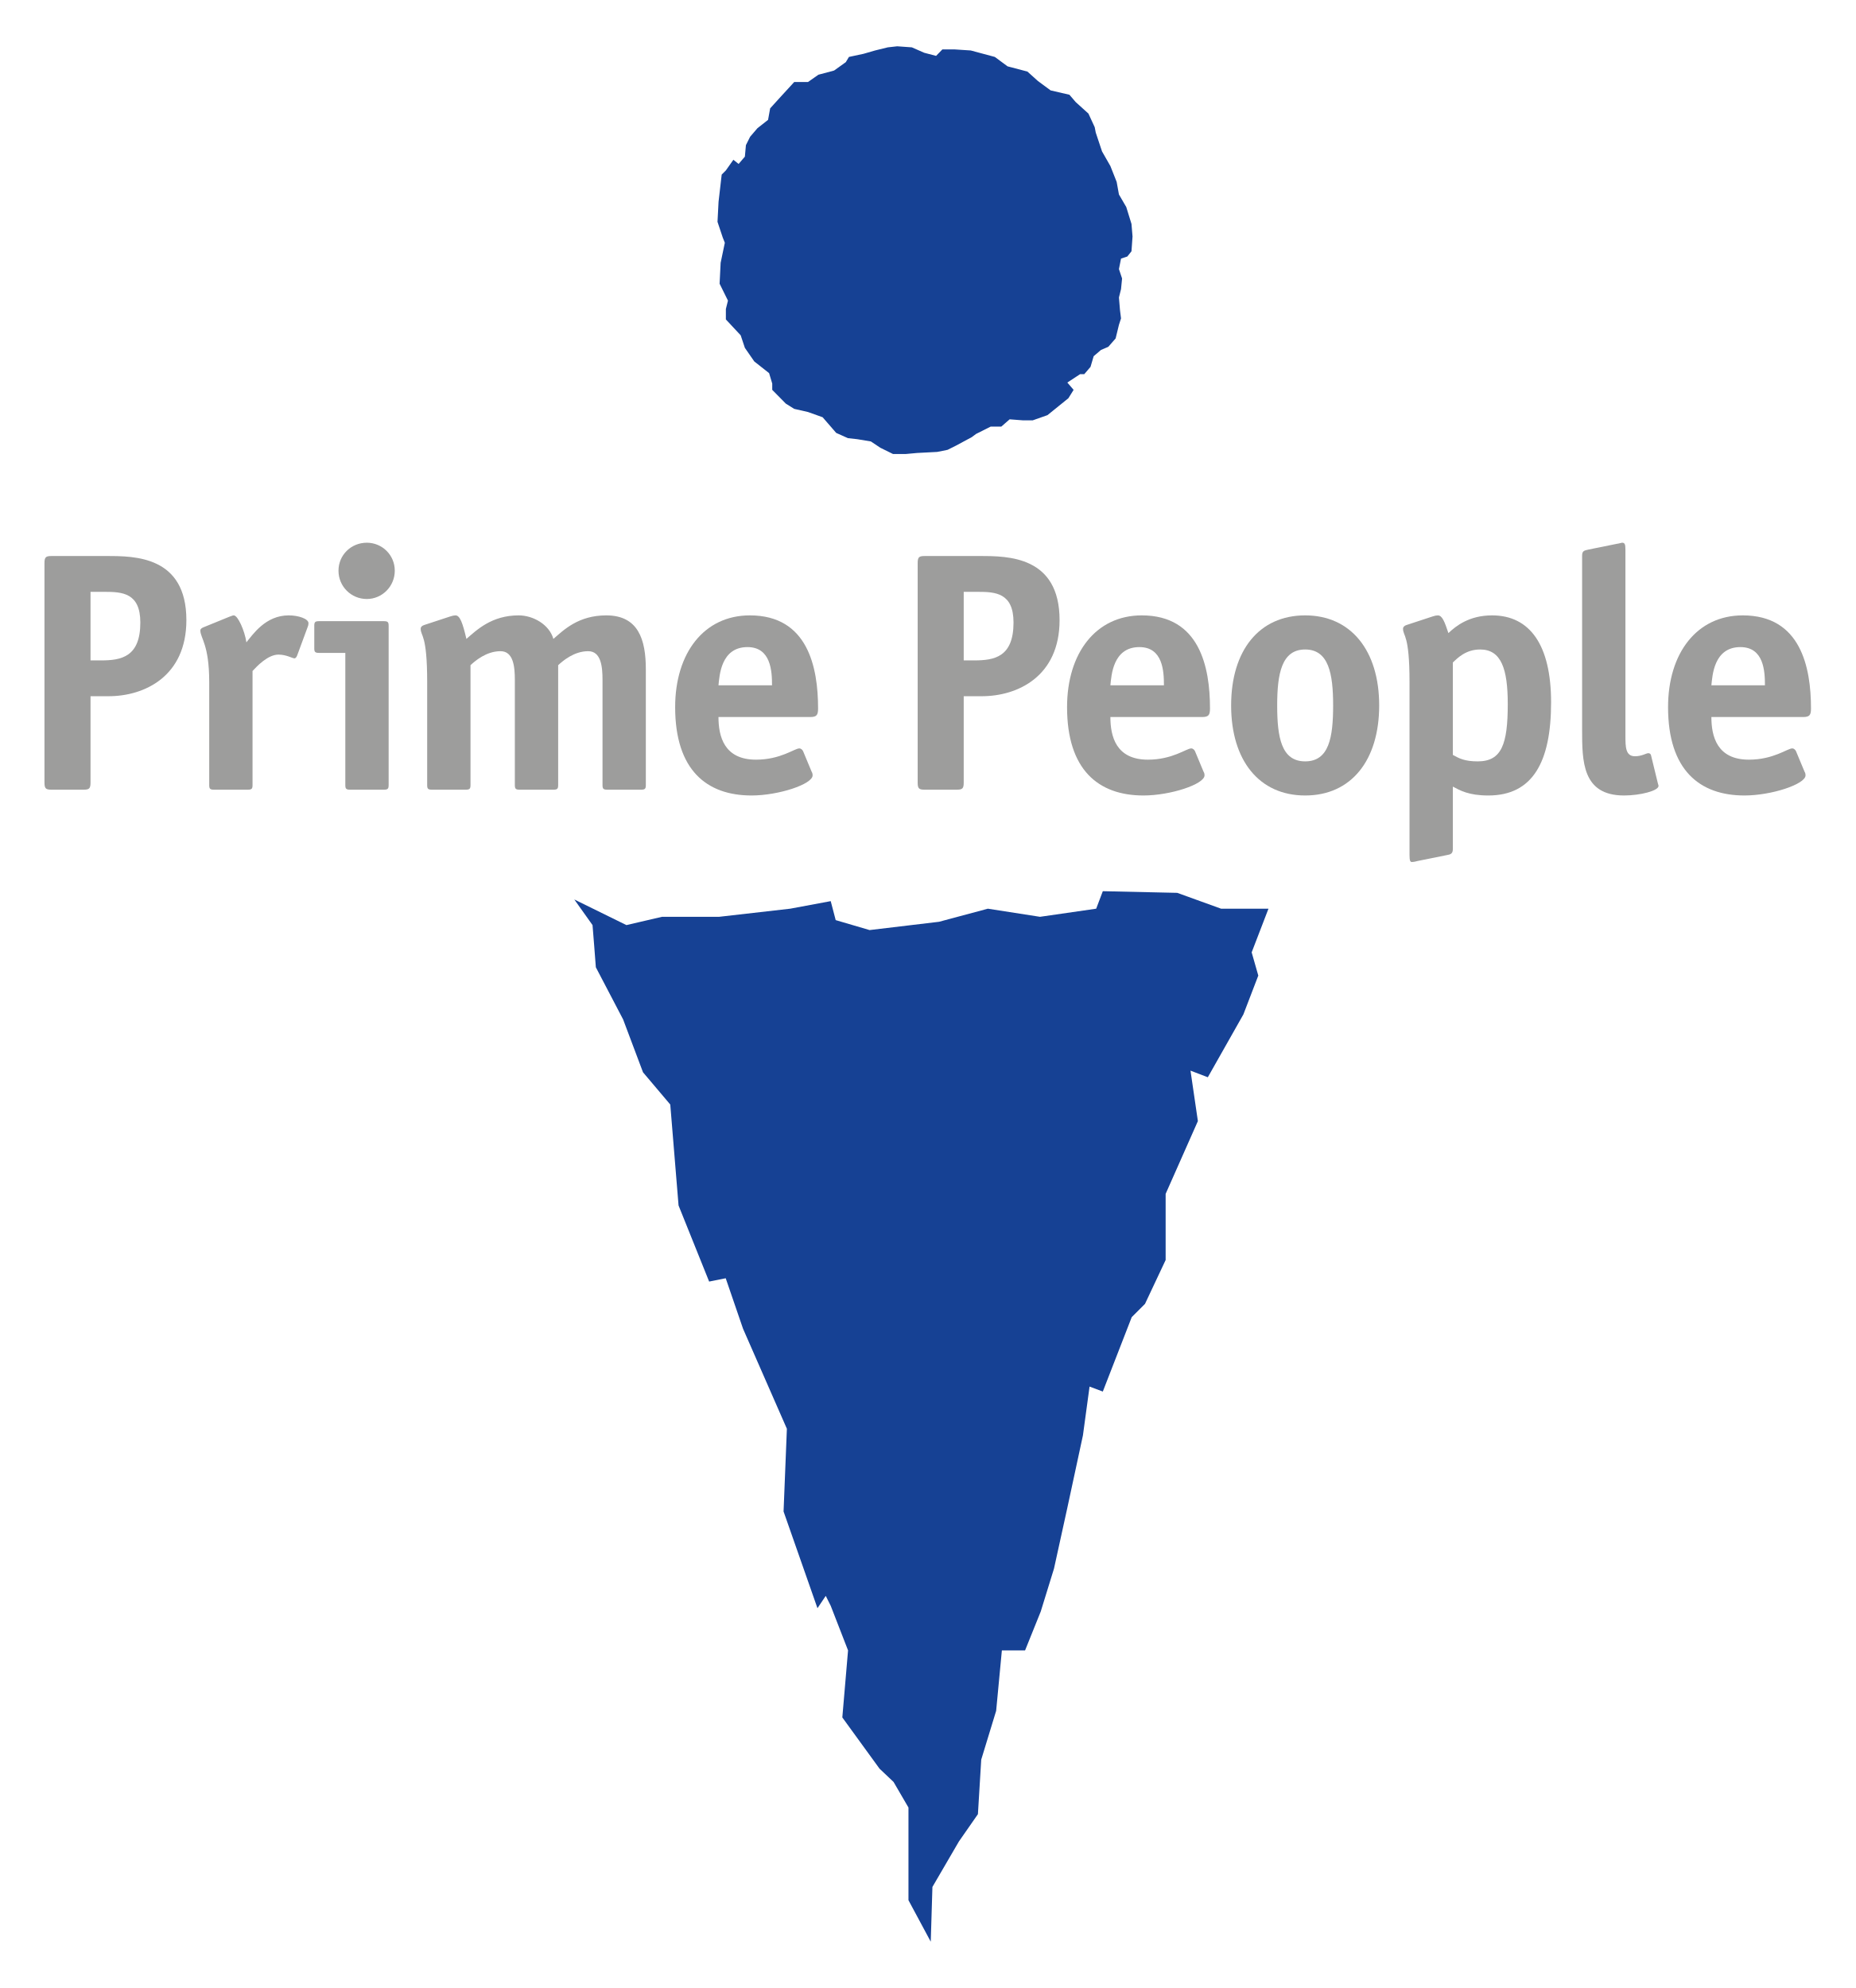
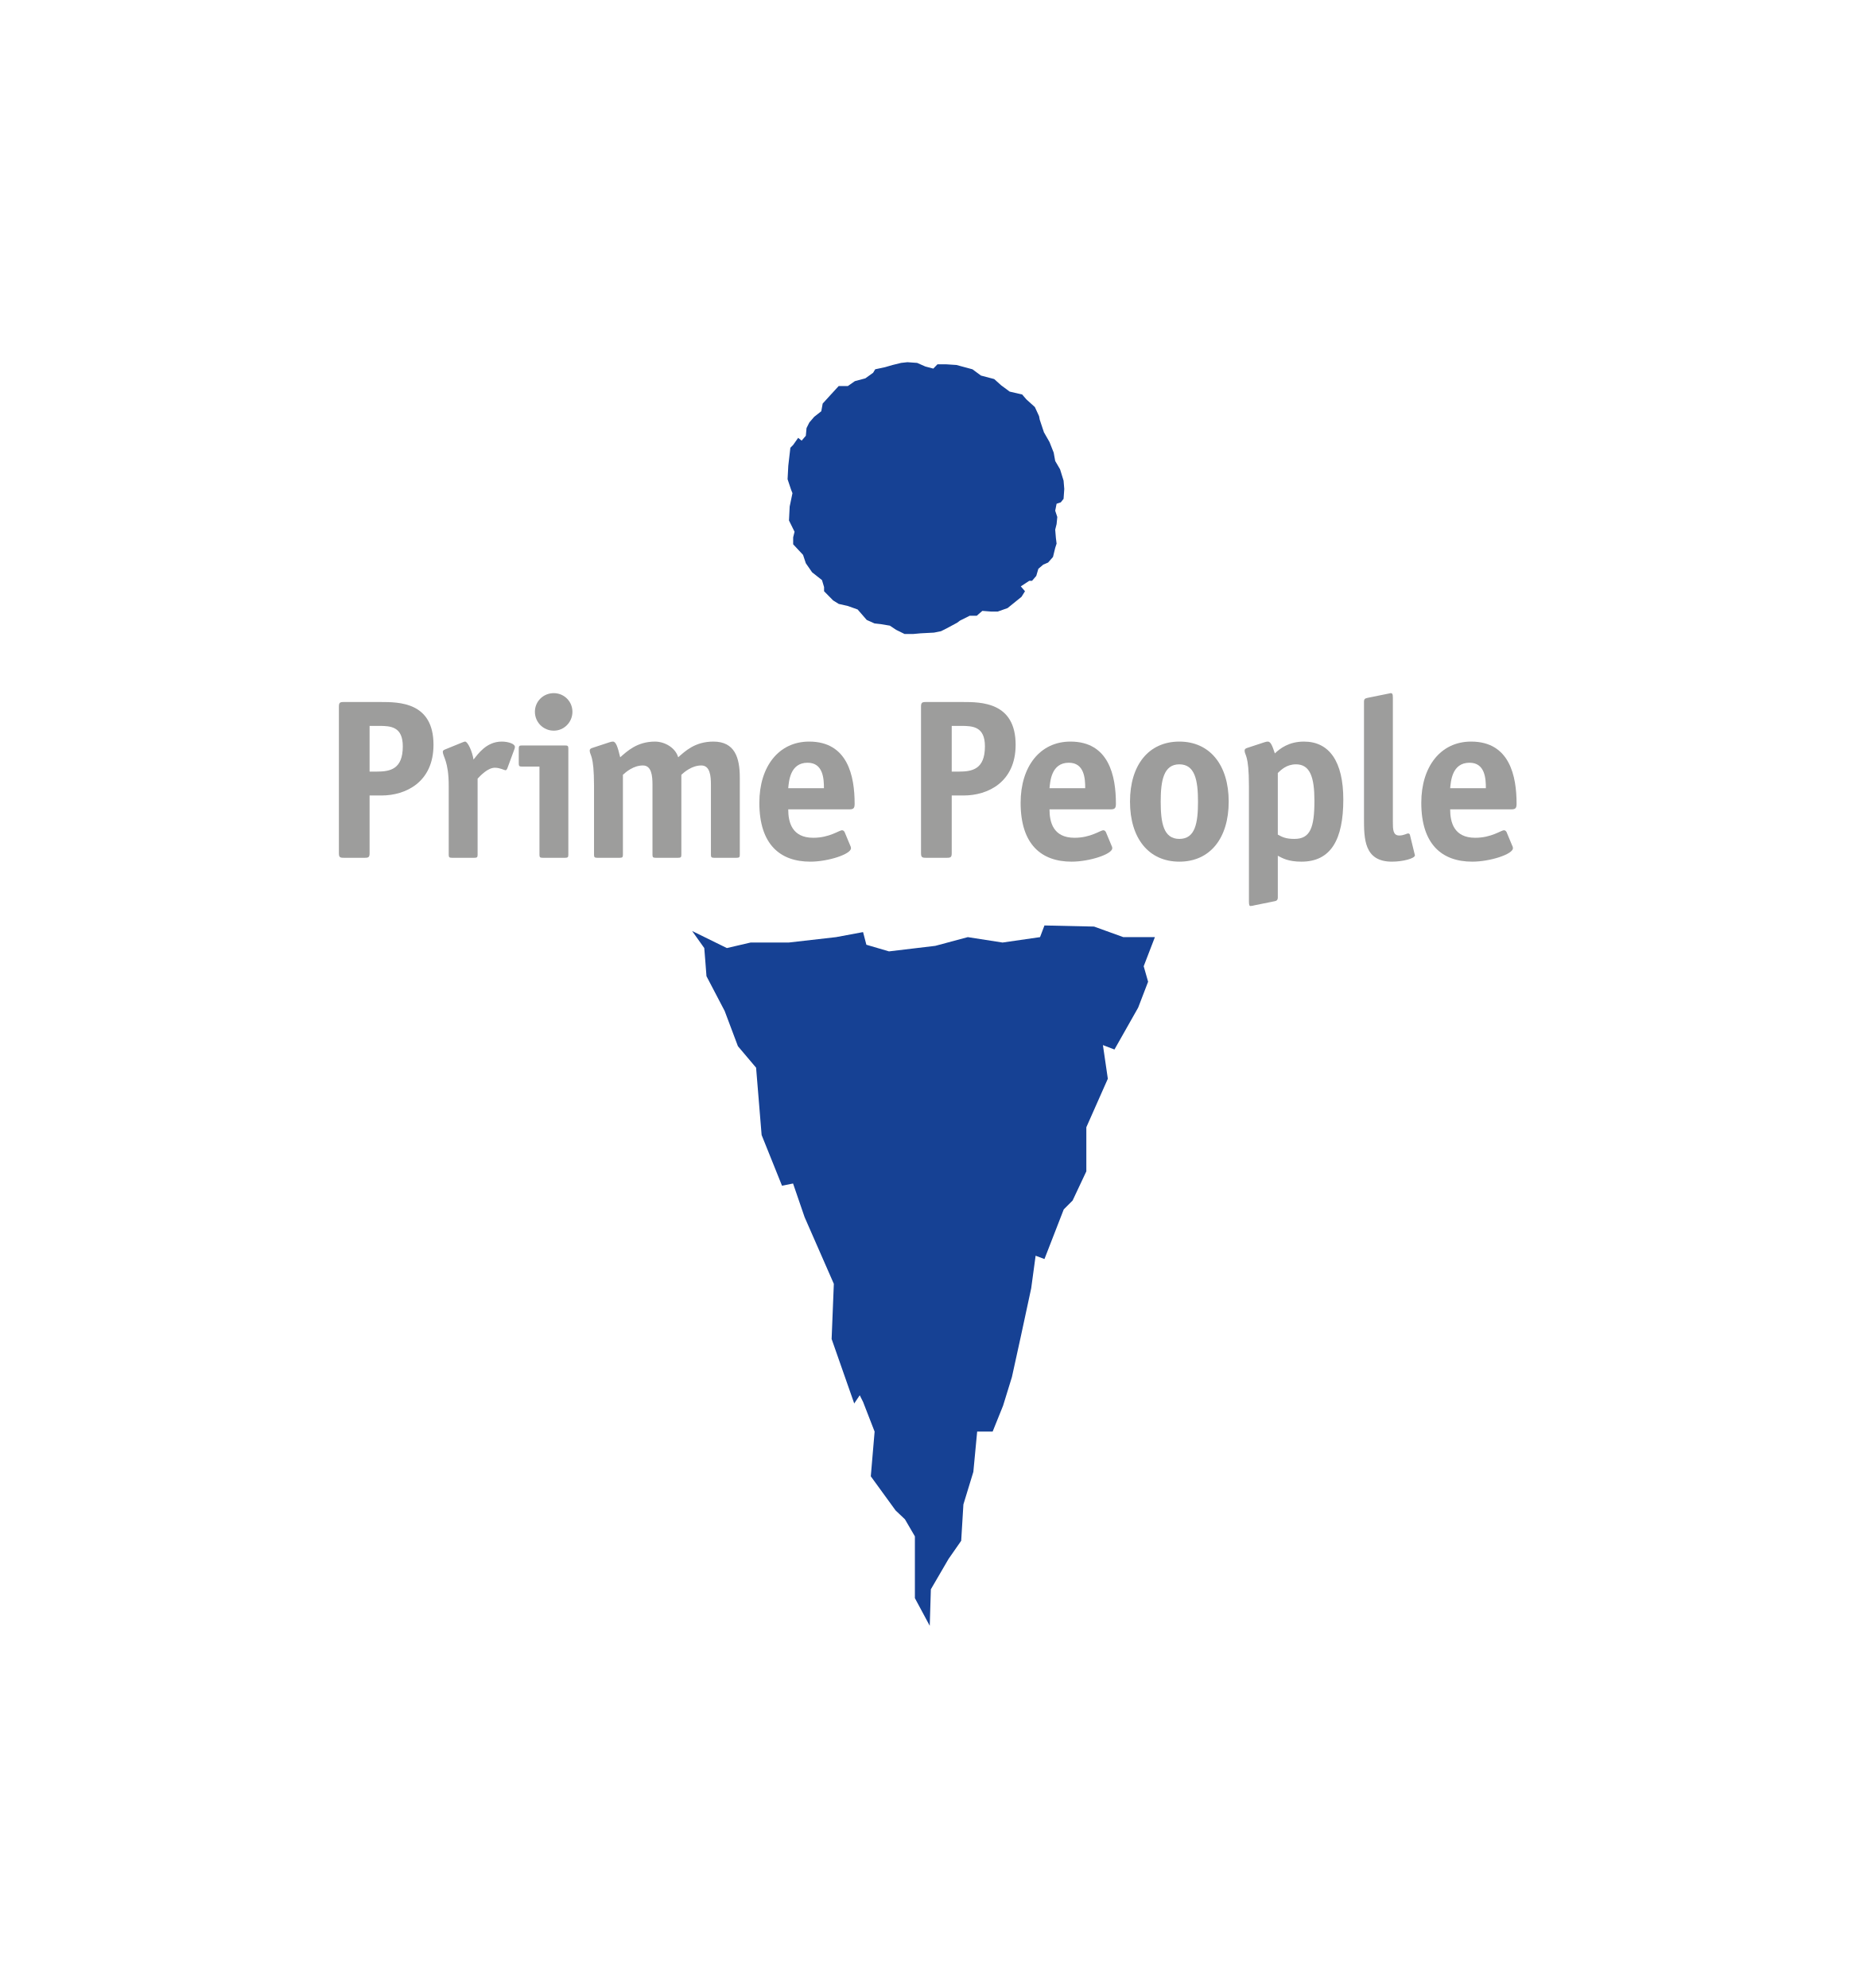
- <svg xmlns="http://www.w3.org/2000/svg" version="1.1" x="0px" y="0px" width="595.275px" height="637.795px" viewBox="0 0 595.275 637.795" enable-background="new 0 0 595.275 637.795" xml:space="preserve">
+ <svg xmlns="http://www.w3.org/2000/svg" enable-background="new 0 0 595.275 637.795" height="637.795px" version="1.1" viewBox="-148.819 -159.449 892.912 956.692" width="595.275px" x="0px" xml:space="preserve" y="0px">
  <g id="Hintergrund">
</g>
-   <g id="Hilfslinien" display="none">
+   <g display="none" id="Hilfslinien">
</g>
  <g id="Vordergrund">
    <g>
      <g>
-         <path fill="#9D9D9C" d="M29.042,251.052c0,1.969-0.438,2.297-2.298,2.297H16.566c-1.86,0-2.297-0.328-2.297-2.297v-70.37     c0-1.97,0.437-2.298,2.297-2.298h17.73c8.864,0,25.499,0,25.499,20.574c0,18.059-13.46,24.404-24.952,24.404h-5.801V251.052z      M32.437,211.872c6.456,0,12.584-1.096,12.584-12.148c0-9.521-5.8-9.85-11.492-9.85h-4.487v21.998H32.437z" />
-         <path fill="#9D9D9C" d="M81.021,251.817c0,1.203-0.218,1.531-1.532,1.531H68.655c-1.314,0-1.534-0.328-1.534-1.531v-33.051     c0-12.039-2.845-14.009-2.845-16.525c0-0.438,0.438-0.766,0.985-0.984l8.318-3.393c0.437-0.11,0.985-0.438,1.422-0.438     c1.313,0,3.503,4.925,4.049,8.646c2.079-2.517,6.128-8.646,13.571-8.646c3.174,0,6.348,1.095,6.348,2.517     c0,0.438-0.11,0.876-0.22,1.096l-3.393,9.191c-0.11,0.329-0.437,0.985-0.875,0.985c-0.656,0-2.626-1.203-5.144-1.203     c-3.392,0-6.895,3.72-8.317,5.253V251.817z" />
-         <path fill="#9D9D9C" d="M124.684,251.817c0,1.203-0.218,1.531-1.531,1.531h-10.834c-1.313,0-1.533-0.328-1.533-1.531v-42.354     h-8.426c-1.313,0-1.533-0.328-1.533-1.532v-7.113c0-1.204,0.219-1.532,1.533-1.532h20.794c1.313,0,1.531,0.328,1.531,1.532     V251.817z M117.679,192.173c-5.034,0-9.083-4.05-9.083-9.084s4.049-8.975,9.083-8.975c4.925,0,8.974,3.94,8.974,8.975     S122.604,192.173,117.679,192.173z" />
-         <path fill="#9D9D9C" d="M207.199,251.817c0,1.203-0.22,1.531-1.531,1.531h-10.836c-1.312,0-1.532-0.328-1.532-1.531v-33.708     c0-4.158-0.438-9.192-4.596-9.192c-4.597,0-8.208,3.174-9.631,4.486v38.414c0,1.203-0.22,1.531-1.532,1.531h-10.836     c-1.312,0-1.531-0.328-1.531-1.531v-33.708c0-4.158-0.438-9.192-4.596-9.192c-4.597,0-8.208,3.174-9.631,4.486v38.414     c0,1.203-0.22,1.531-1.532,1.531h-10.834c-1.314,0-1.534-0.328-1.534-1.531v-33.051c0-15.432-2.079-14.557-2.079-17.073     c0-0.547,0.438-0.985,1.204-1.204l8.318-2.735c0.656-0.218,1.203-0.328,1.641-0.328c1.423,0,2.299,2.407,3.502,7.552     c3.282-2.846,8.098-7.552,16.745-7.552c4.705,0,9.849,2.955,11.163,7.552c3.282-2.846,7.989-7.552,16.963-7.552     c10.286,0,12.694,7.771,12.694,17.292V251.817z" />
-         <path fill="#9D9D9C" d="M260.379,247.55c0.219,0.328,0.328,0.766,0.328,1.203c0,2.846-10.944,6.457-19.589,6.457     c-14.447,0-24.514-8.207-24.514-28.345c0-17.401,9.301-29.439,23.967-29.439c18.605,0,21.888,16.636,21.888,29.878     c0,2.078-0.438,2.735-2.518,2.735h-29.438c0,6.128,1.75,13.679,12.038,13.679c7.88,0,12.366-3.611,13.899-3.611     c0.546,0,0.985,0.438,1.204,0.877L260.379,247.55z M247.683,219.86c0-4.486-0.327-12.258-7.88-12.258     c-8.535,0-8.974,9.193-9.301,12.258H247.683z" />
-         <path fill="#9D9D9C" d="M309.182,251.052c0,1.969-0.438,2.297-2.299,2.297h-10.178c-1.86,0-2.297-0.328-2.297-2.297v-70.37     c0-1.97,0.437-2.298,2.297-2.298h17.731c8.864,0,25.499,0,25.499,20.574c0,18.059-13.461,24.404-24.953,24.404h-5.8V251.052z      M312.575,211.872c6.456,0,12.585-1.096,12.585-12.148c0-9.521-5.8-9.85-11.492-9.85h-4.486v21.998H312.575z" />
-         <path fill="#9D9D9C" d="M386.113,247.55c0.22,0.328,0.327,0.766,0.327,1.203c0,2.846-10.943,6.457-19.589,6.457     c-14.446,0-24.514-8.207-24.514-28.345c0-17.401,9.301-29.439,23.968-29.439c18.604,0,21.888,16.636,21.888,29.878     c0,2.078-0.439,2.735-2.519,2.735h-29.438c0,6.128,1.751,13.679,12.039,13.679c7.879,0,12.365-3.611,13.897-3.611     c0.547,0,0.985,0.438,1.205,0.877L386.113,247.55z M373.417,219.86c0-4.486-0.327-12.258-7.879-12.258     c-8.536,0-8.975,9.193-9.302,12.258H373.417z" />
-         <path fill="#9D9D9C" d="M418.723,255.21c-14.775,0-23.75-11.272-23.75-28.893c0-17.619,8.975-28.892,23.75-28.892     c14.665,0,23.748,11.272,23.748,28.892C442.471,243.938,433.497,255.21,418.723,255.21z M427.697,226.317     c0-10.178-1.424-17.947-8.975-17.947c-7.553,0-8.974,7.77-8.974,17.947s1.312,17.948,8.974,17.948     C426.383,244.266,427.697,236.604,427.697,226.317z" />
-         <path fill="#9D9D9C" d="M466.104,272.392c0,1.533-0.766,1.752-2.079,1.971l-9.194,1.859c-0.328,0.11-1.313,0.329-1.86,0.329     s-0.765-0.438-0.765-2.299v-55.485c0-15.432-2.08-14.557-2.08-17.073c0-0.547,0.438-0.985,1.204-1.204l8.317-2.735     c0.657-0.218,1.204-0.328,1.642-0.328c1.423,0,2.188,2.079,3.393,5.69c2.408-2.298,6.677-5.69,14.008-5.69     c12.148,0,18.934,9.521,18.934,27.907c0,19.152-5.911,29.877-20.138,29.877c-6.347,0-9.083-1.641-11.381-2.846V272.392z      M466.104,242.187c1.97,1.094,3.72,2.079,7.989,2.079c7.66,0,9.63-5.472,9.63-18.386c0-11.272-2.079-17.51-8.864-17.51     c-4.596,0-7.224,2.734-8.755,4.158V242.187z" />
-         <path fill="#9D9D9C" d="M531.871,251.271c0.108,0.547,0.219,0.547,0.219,0.875c0,1.531-5.801,3.064-11.055,3.064     c-13.46,0-13.46-11.054-13.46-21.122v-55.814c0-1.642,0.767-1.642,2.08-1.97l9.193-1.861c0.326,0,1.312-0.328,1.53-0.328     c0.876,0,1.096,0.438,1.096,2.299v59.646c0,3.501,0,6.565,3.064,6.565c2.188,0,3.61-0.985,4.268-0.985     c0.438,0,0.767,0.22,0.876,0.657L531.871,251.271z" />
-         <path fill="#9D9D9C" d="M578.927,247.55c0.22,0.328,0.328,0.766,0.328,1.203c0,2.846-10.944,6.457-19.589,6.457     c-14.447,0-24.515-8.207-24.515-28.345c0-17.401,9.302-29.439,23.968-29.439c18.604,0,21.888,16.636,21.888,29.878     c0,2.078-0.438,2.735-2.518,2.735h-29.438c0,6.128,1.75,13.679,12.038,13.679c7.88,0,12.366-3.611,13.899-3.611     c0.547,0,0.984,0.438,1.202,0.877L578.927,247.55z M566.231,219.86c0-4.486-0.327-12.258-7.88-12.258     c-8.535,0-8.974,9.193-9.301,12.258H566.231z" />
+         <path animation_id="0" d="M29.042,251.052c0,1.969-0.438,2.297-2.298,2.297H16.566c-1.86,0-2.297-0.328-2.297-2.297v-70.37     c0-1.97,0.437-2.298,2.297-2.298h17.73c8.864,0,25.499,0,25.499,20.574c0,18.059-13.46,24.404-24.952,24.404h-5.801V251.052z      M32.437,211.872c6.456,0,12.584-1.096,12.584-12.148c0-9.521-5.8-9.85-11.492-9.85h-4.487v21.998H32.437z" fill="#9D9D9C" />
+         <path animation_id="1" d="M81.021,251.817c0,1.203-0.218,1.531-1.532,1.531H68.655c-1.314,0-1.534-0.328-1.534-1.531v-33.051     c0-12.039-2.845-14.009-2.845-16.525c0-0.438,0.438-0.766,0.985-0.984l8.318-3.393c0.437-0.11,0.985-0.438,1.422-0.438     c1.313,0,3.503,4.925,4.049,8.646c2.079-2.517,6.128-8.646,13.571-8.646c3.174,0,6.348,1.095,6.348,2.517     c0,0.438-0.11,0.876-0.22,1.096l-3.393,9.191c-0.11,0.329-0.437,0.985-0.875,0.985c-0.656,0-2.626-1.203-5.144-1.203     c-3.392,0-6.895,3.72-8.317,5.253V251.817z" fill="#9D9D9C" />
+         <path animation_id="2" d="M124.684,251.817c0,1.203-0.218,1.531-1.531,1.531h-10.834c-1.313,0-1.533-0.328-1.533-1.531v-42.354     h-8.426c-1.313,0-1.533-0.328-1.533-1.532v-7.113c0-1.204,0.219-1.532,1.533-1.532h20.794c1.313,0,1.531,0.328,1.531,1.532     V251.817z M117.679,192.173c-5.034,0-9.083-4.05-9.083-9.084s4.049-8.975,9.083-8.975c4.925,0,8.974,3.94,8.974,8.975     S122.604,192.173,117.679,192.173z" fill="#9D9D9C" />
+         <path animation_id="3" d="M207.199,251.817c0,1.203-0.22,1.531-1.531,1.531h-10.836c-1.312,0-1.532-0.328-1.532-1.531v-33.708     c0-4.158-0.438-9.192-4.596-9.192c-4.597,0-8.208,3.174-9.631,4.486v38.414c0,1.203-0.22,1.531-1.532,1.531h-10.836     c-1.312,0-1.531-0.328-1.531-1.531v-33.708c0-4.158-0.438-9.192-4.596-9.192c-4.597,0-8.208,3.174-9.631,4.486v38.414     c0,1.203-0.22,1.531-1.532,1.531h-10.834c-1.314,0-1.534-0.328-1.534-1.531v-33.051c0-15.432-2.079-14.557-2.079-17.073     c0-0.547,0.438-0.985,1.204-1.204l8.318-2.735c0.656-0.218,1.203-0.328,1.641-0.328c1.423,0,2.299,2.407,3.502,7.552     c3.282-2.846,8.098-7.552,16.745-7.552c4.705,0,9.849,2.955,11.163,7.552c3.282-2.846,7.989-7.552,16.963-7.552     c10.286,0,12.694,7.771,12.694,17.292V251.817z" fill="#9D9D9C" />
+         <path animation_id="4" d="M260.379,247.55c0.219,0.328,0.328,0.766,0.328,1.203c0,2.846-10.944,6.457-19.589,6.457     c-14.447,0-24.514-8.207-24.514-28.345c0-17.401,9.301-29.439,23.967-29.439c18.605,0,21.888,16.636,21.888,29.878     c0,2.078-0.438,2.735-2.518,2.735h-29.438c0,6.128,1.75,13.679,12.038,13.679c7.88,0,12.366-3.611,13.899-3.611     c0.546,0,0.985,0.438,1.204,0.877L260.379,247.55z M247.683,219.86c0-4.486-0.327-12.258-7.88-12.258     c-8.535,0-8.974,9.193-9.301,12.258H247.683z" fill="#9D9D9C" />
+         <path animation_id="5" d="M309.182,251.052c0,1.969-0.438,2.297-2.299,2.297h-10.178c-1.86,0-2.297-0.328-2.297-2.297v-70.37     c0-1.97,0.437-2.298,2.297-2.298h17.731c8.864,0,25.499,0,25.499,20.574c0,18.059-13.461,24.404-24.953,24.404h-5.8V251.052z      M312.575,211.872c6.456,0,12.585-1.096,12.585-12.148c0-9.521-5.8-9.85-11.492-9.85h-4.486v21.998H312.575z" fill="#9D9D9C" />
+         <path animation_id="6" d="M386.113,247.55c0.22,0.328,0.327,0.766,0.327,1.203c0,2.846-10.943,6.457-19.589,6.457     c-14.446,0-24.514-8.207-24.514-28.345c0-17.401,9.301-29.439,23.968-29.439c18.604,0,21.888,16.636,21.888,29.878     c0,2.078-0.439,2.735-2.519,2.735h-29.438c0,6.128,1.751,13.679,12.039,13.679c7.879,0,12.365-3.611,13.897-3.611     c0.547,0,0.985,0.438,1.205,0.877L386.113,247.55z M373.417,219.86c0-4.486-0.327-12.258-7.879-12.258     c-8.536,0-8.975,9.193-9.302,12.258H373.417z" fill="#9D9D9C" />
+         <path animation_id="7" d="M418.723,255.21c-14.775,0-23.75-11.272-23.75-28.893c0-17.619,8.975-28.892,23.75-28.892     c14.665,0,23.748,11.272,23.748,28.892C442.471,243.938,433.497,255.21,418.723,255.21z M427.697,226.317     c0-10.178-1.424-17.947-8.975-17.947c-7.553,0-8.974,7.77-8.974,17.947s1.312,17.948,8.974,17.948     C426.383,244.266,427.697,236.604,427.697,226.317z" fill="#9D9D9C" />
+         <path animation_id="8" d="M466.104,272.392c0,1.533-0.766,1.752-2.079,1.971l-9.194,1.859c-0.328,0.11-1.313,0.329-1.86,0.329     s-0.765-0.438-0.765-2.299v-55.485c0-15.432-2.08-14.557-2.08-17.073c0-0.547,0.438-0.985,1.204-1.204l8.317-2.735     c0.657-0.218,1.204-0.328,1.642-0.328c1.423,0,2.188,2.079,3.393,5.69c2.408-2.298,6.677-5.69,14.008-5.69     c12.148,0,18.934,9.521,18.934,27.907c0,19.152-5.911,29.877-20.138,29.877c-6.347,0-9.083-1.641-11.381-2.846V272.392z      M466.104,242.187c1.97,1.094,3.72,2.079,7.989,2.079c7.66,0,9.63-5.472,9.63-18.386c0-11.272-2.079-17.51-8.864-17.51     c-4.596,0-7.224,2.734-8.755,4.158V242.187z" fill="#9D9D9C" />
+         <path animation_id="9" d="M531.871,251.271c0.108,0.547,0.219,0.547,0.219,0.875c0,1.531-5.801,3.064-11.055,3.064     c-13.46,0-13.46-11.054-13.46-21.122v-55.814c0-1.642,0.767-1.642,2.08-1.97l9.193-1.861c0.326,0,1.312-0.328,1.53-0.328     c0.876,0,1.096,0.438,1.096,2.299v59.646c0,3.501,0,6.565,3.064,6.565c2.188,0,3.61-0.985,4.268-0.985     c0.438,0,0.767,0.22,0.876,0.657L531.871,251.271z" fill="#9D9D9C" />
+         <path animation_id="10" d="M578.927,247.55c0.22,0.328,0.328,0.766,0.328,1.203c0,2.846-10.944,6.457-19.589,6.457     c-14.447,0-24.515-8.207-24.515-28.345c0-17.401,9.302-29.439,23.968-29.439c18.604,0,21.888,16.636,21.888,29.878     c0,2.078-0.438,2.735-2.518,2.735h-29.438c0,6.128,1.75,13.679,12.038,13.679c7.88,0,12.366-3.611,13.899-3.611     c0.547,0,0.984,0.438,1.202,0.877L578.927,247.55z M566.231,219.86c0-4.486-0.327-12.258-7.88-12.258     c-8.535,0-8.974,9.193-9.301,12.258H566.231z" fill="#9D9D9C" />
      </g>
      <g>
-         <polygon fill-rule="evenodd" clip-rule="evenodd" fill="#164194" stroke="#164194" stroke-width="0" stroke-miterlimit="3.864" points="     262.571,23.968 267.603,22.626 271.35,19.942 272.356,18.265 277.054,17.259 280.745,16.192 284.828,15.188 287.846,14.853      292.544,15.188 296.488,16.923 300.317,17.929 302.33,15.858 306.356,15.858 311.446,16.192 319.162,18.265 323.245,21.284      329.619,22.962 332.975,25.981 337.059,29 343.096,30.399 345.109,32.749 349.192,36.438 351.205,40.8 351.542,42.536      353.554,48.574 356.237,53.271 358.25,58.36 358.979,62.388 361.327,66.413 363.005,71.839 363.341,75.864 363.005,80.618      361.664,82.297 359.65,82.968 358.979,86.323 359.986,89.342 359.65,92.755 358.979,95.438 359.314,99.464 359.65,102.148      358.979,104.22 357.916,108.581 355.566,111.265 353.218,112.271 350.87,114.283 349.864,117.696 347.85,120.046      346.509,120.046 342.426,122.729 344.438,125.077 342.761,127.761 336.052,133.188 331.296,134.864 328.277,134.864      323.917,134.528 321.232,136.869 317.821,136.869 313.123,139.226 311.782,140.233 306.691,142.974 304.008,144.315      300.653,144.987 294.222,145.323 290.531,145.658 286.505,145.658 282.422,143.645 279.402,141.632 275.041,140.903      272.022,140.567 268.274,138.89 263.913,133.858 259.216,132.181 254.797,131.174 252.113,129.497 247.751,125.077      247.751,123.063 246.745,119.71 241.991,115.962 238.972,111.6 237.629,107.575 232.875,102.483 232.875,99.129 233.547,96.444      230.863,91.019 231.198,84.31 232.541,77.878 231.869,76.199 230.191,71.167 230.528,64.735 231.535,56.013 232.875,54.671      235.282,51.258 236.958,52.601 238.972,50.251 239.308,46.562 240.65,43.877 242.998,41.136 246.411,38.452 247.082,34.761      250.436,31.07 254.797,26.316 259.216,26.316    " />
-         <polygon fill-rule="evenodd" clip-rule="evenodd" fill="#164194" stroke="#164194" stroke-width="0" stroke-miterlimit="3.864" points="     184.249,288.573 200.972,296.79 212.379,294.132 230.698,294.132 253.512,291.528 266.514,289.105 268.109,295.194      278.985,298.386 301.268,295.727 316.928,291.528 333.651,294.132 351.681,291.528 353.807,285.915 377.684,286.446      391.751,291.528 406.954,291.528 401.562,305.538 403.688,312.983 398.902,325.454 387.495,345.61 381.938,343.483      384.306,359.677 373.962,383.023 373.962,404.243 367.342,418.309 363.086,422.563 353.807,446.442 349.554,444.847      347.427,460.509 342.4,483.854 338.146,503.237 333.892,517.013 328.867,529.483 321.423,529.483 319.587,548.868      314.801,564.53 313.738,582.026 307.647,590.774 299.141,605.374 298.607,622.942 291.456,609.628 291.456,579.901      286.669,571.683 282.175,567.431 270.236,550.997 272.072,529.483 266.514,515.179 264.919,511.987 262.261,515.95      251.385,484.917 252.449,458.382 238.383,426.286 232.826,410.093 227.508,411.155 217.696,386.745 215.037,354.359      206.29,344.015 199.908,327.05 191.161,310.325 190.628,303.412 190.097,296.79    " />
+         <polygon animation_id="11" clip-rule="evenodd" fill="#164194" fill-rule="evenodd" points="     262.571,23.968 267.603,22.626 271.35,19.942 272.356,18.265 277.054,17.259 280.745,16.192 284.828,15.188 287.846,14.853      292.544,15.188 296.488,16.923 300.317,17.929 302.33,15.858 306.356,15.858 311.446,16.192 319.162,18.265 323.245,21.284      329.619,22.962 332.975,25.981 337.059,29 343.096,30.399 345.109,32.749 349.192,36.438 351.205,40.8 351.542,42.536      353.554,48.574 356.237,53.271 358.25,58.36 358.979,62.388 361.327,66.413 363.005,71.839 363.341,75.864 363.005,80.618      361.664,82.297 359.65,82.968 358.979,86.323 359.986,89.342 359.65,92.755 358.979,95.438 359.314,99.464 359.65,102.148      358.979,104.22 357.916,108.581 355.566,111.265 353.218,112.271 350.87,114.283 349.864,117.696 347.85,120.046      346.509,120.046 342.426,122.729 344.438,125.077 342.761,127.761 336.052,133.188 331.296,134.864 328.277,134.864      323.917,134.528 321.232,136.869 317.821,136.869 313.123,139.226 311.782,140.233 306.691,142.974 304.008,144.315      300.653,144.987 294.222,145.323 290.531,145.658 286.505,145.658 282.422,143.645 279.402,141.632 275.041,140.903      272.022,140.567 268.274,138.89 263.913,133.858 259.216,132.181 254.797,131.174 252.113,129.497 247.751,125.077      247.751,123.063 246.745,119.71 241.991,115.962 238.972,111.6 237.629,107.575 232.875,102.483 232.875,99.129 233.547,96.444      230.863,91.019 231.198,84.31 232.541,77.878 231.869,76.199 230.191,71.167 230.528,64.735 231.535,56.013 232.875,54.671      235.282,51.258 236.958,52.601 238.972,50.251 239.308,46.562 240.65,43.877 242.998,41.136 246.411,38.452 247.082,34.761      250.436,31.07 254.797,26.316 259.216,26.316    " stroke="#164194" stroke-miterlimit="3.864" stroke-width="0" />
+         <polygon animation_id="12" clip-rule="evenodd" fill="#164194" fill-rule="evenodd" points="     184.249,288.573 200.972,296.79 212.379,294.132 230.698,294.132 253.512,291.528 266.514,289.105 268.109,295.194      278.985,298.386 301.268,295.727 316.928,291.528 333.651,294.132 351.681,291.528 353.807,285.915 377.684,286.446      391.751,291.528 406.954,291.528 401.562,305.538 403.688,312.983 398.902,325.454 387.495,345.61 381.938,343.483      384.306,359.677 373.962,383.023 373.962,404.243 367.342,418.309 363.086,422.563 353.807,446.442 349.554,444.847      347.427,460.509 342.4,483.854 338.146,503.237 333.892,517.013 328.867,529.483 321.423,529.483 319.587,548.868      314.801,564.53 313.738,582.026 307.647,590.774 299.141,605.374 298.607,622.942 291.456,609.628 291.456,579.901      286.669,571.683 282.175,567.431 270.236,550.997 272.072,529.483 266.514,515.179 264.919,511.987 262.261,515.95      251.385,484.917 252.449,458.382 238.383,426.286 232.826,410.093 227.508,411.155 217.696,386.745 215.037,354.359      206.29,344.015 199.908,327.05 191.161,310.325 190.628,303.412 190.097,296.79    " stroke="#164194" stroke-miterlimit="3.864" stroke-width="0" />
      </g>
    </g>
  </g>
</svg>
